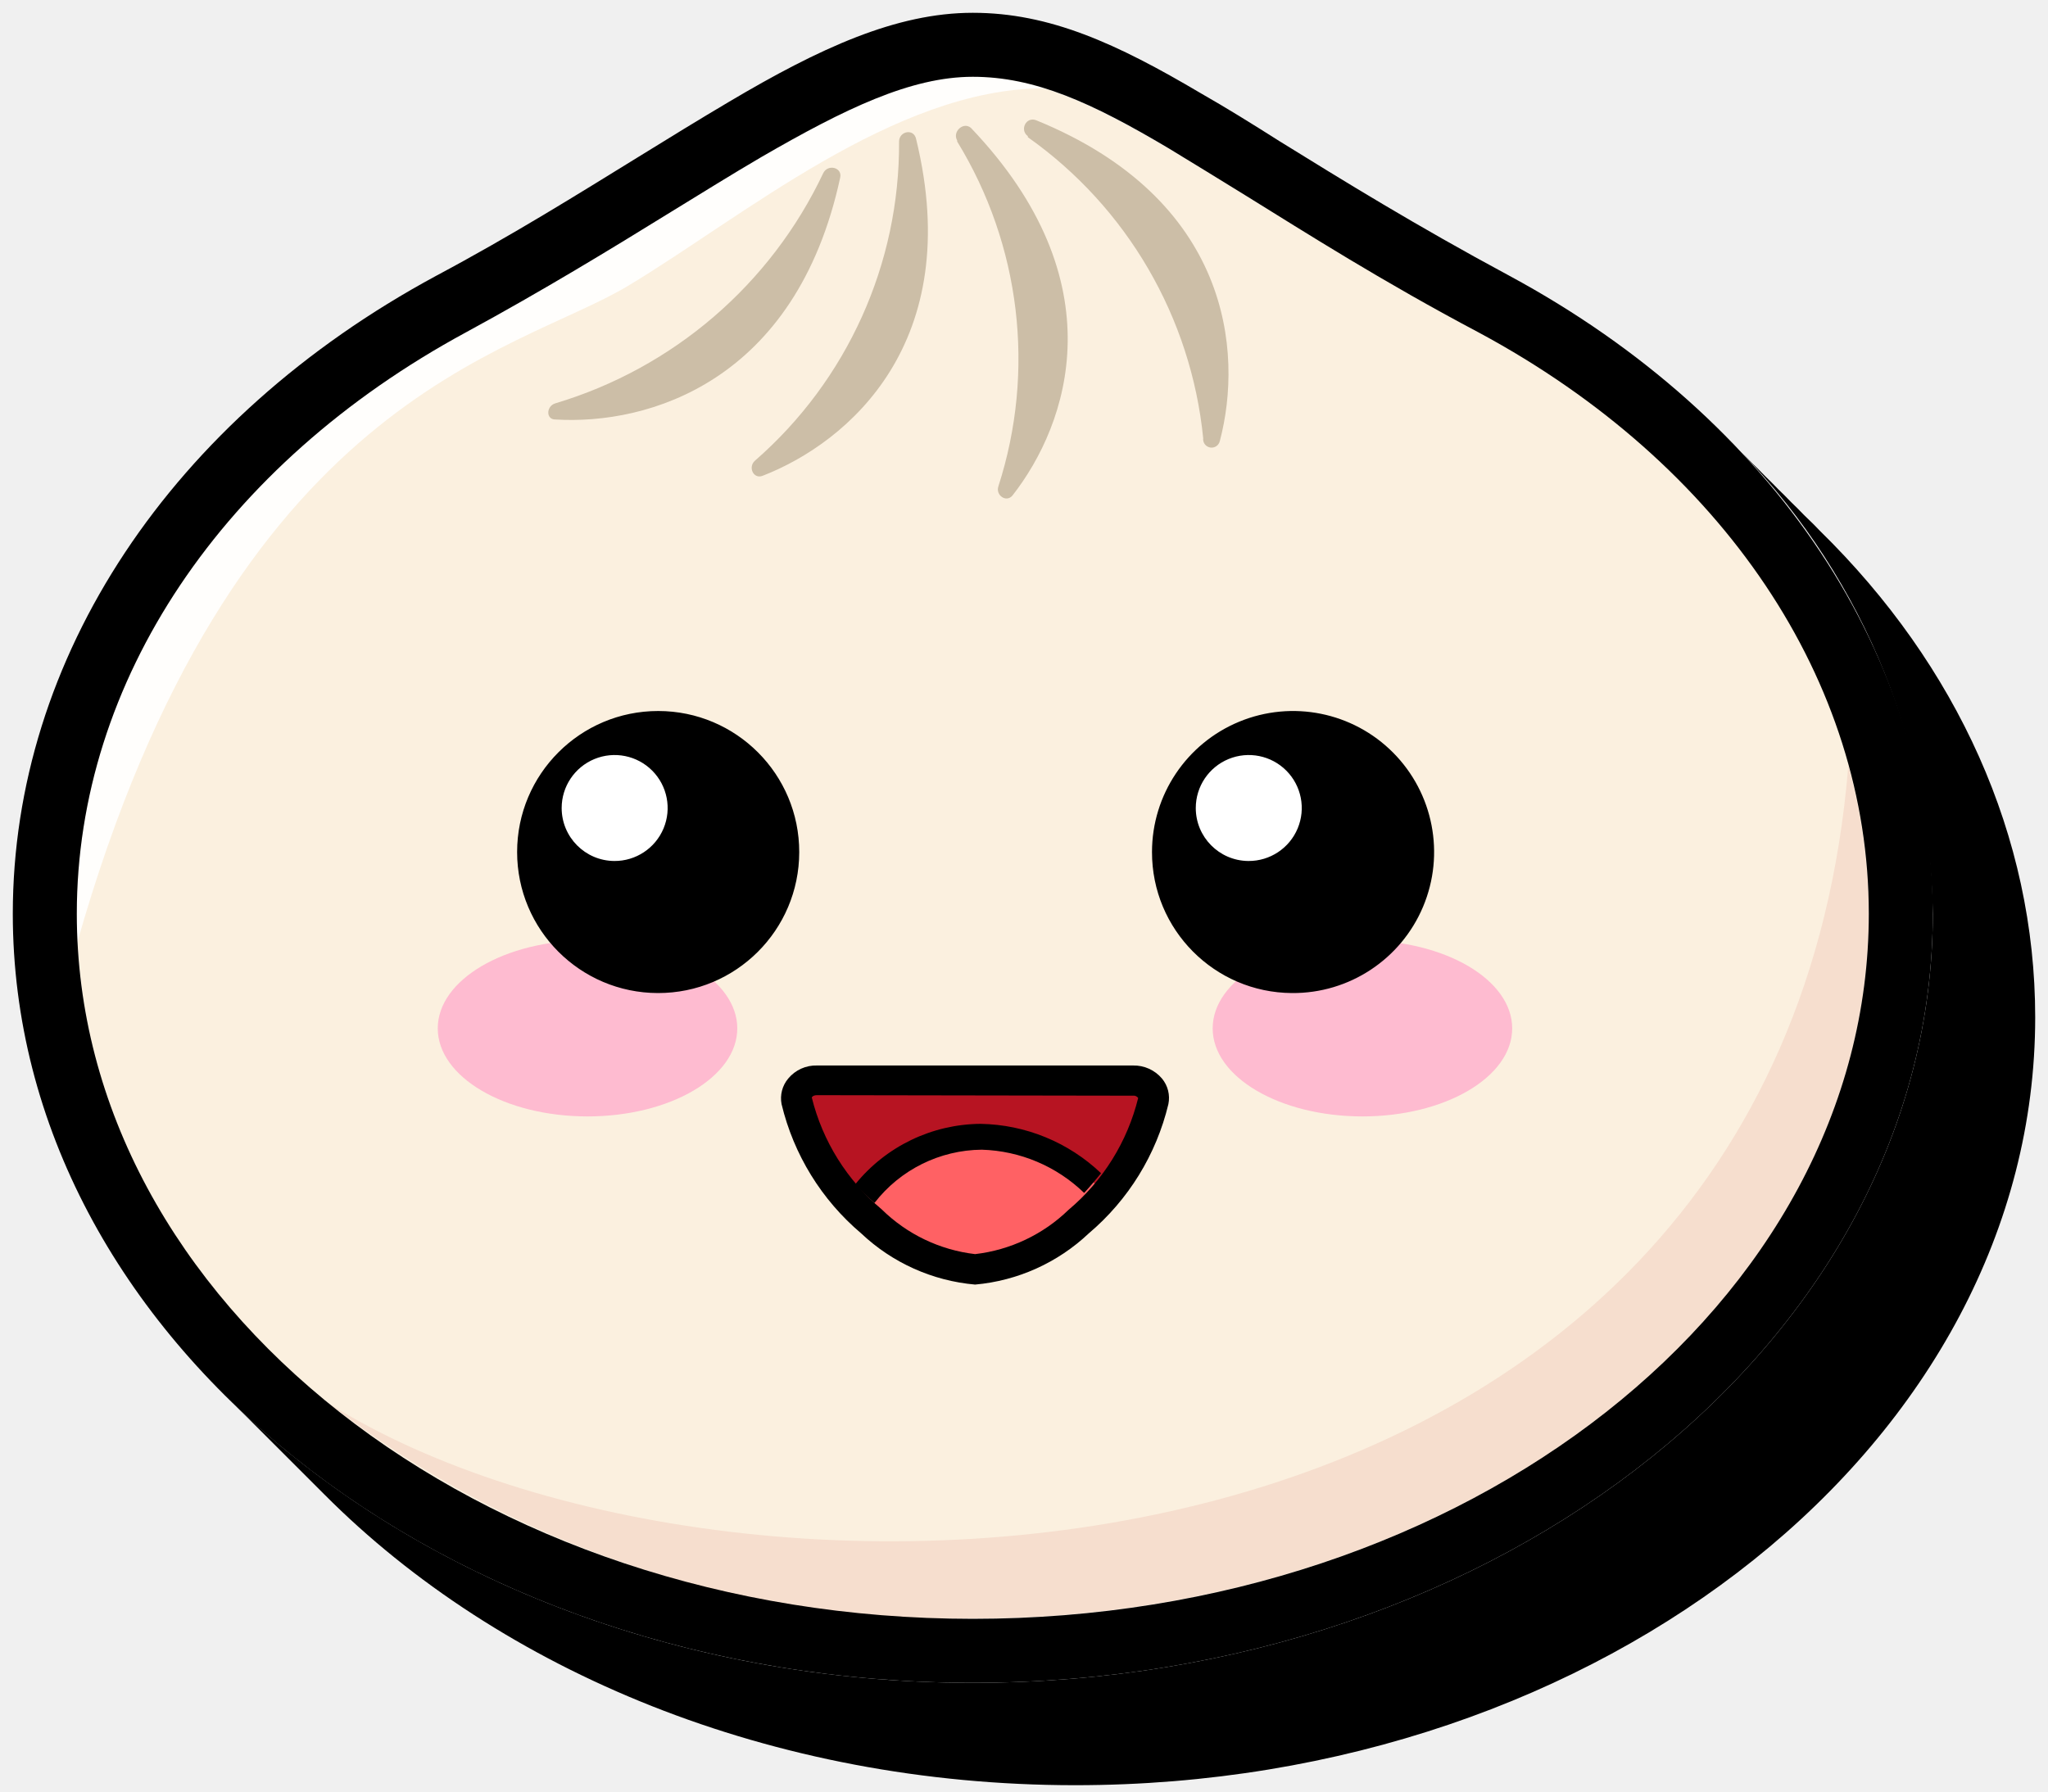
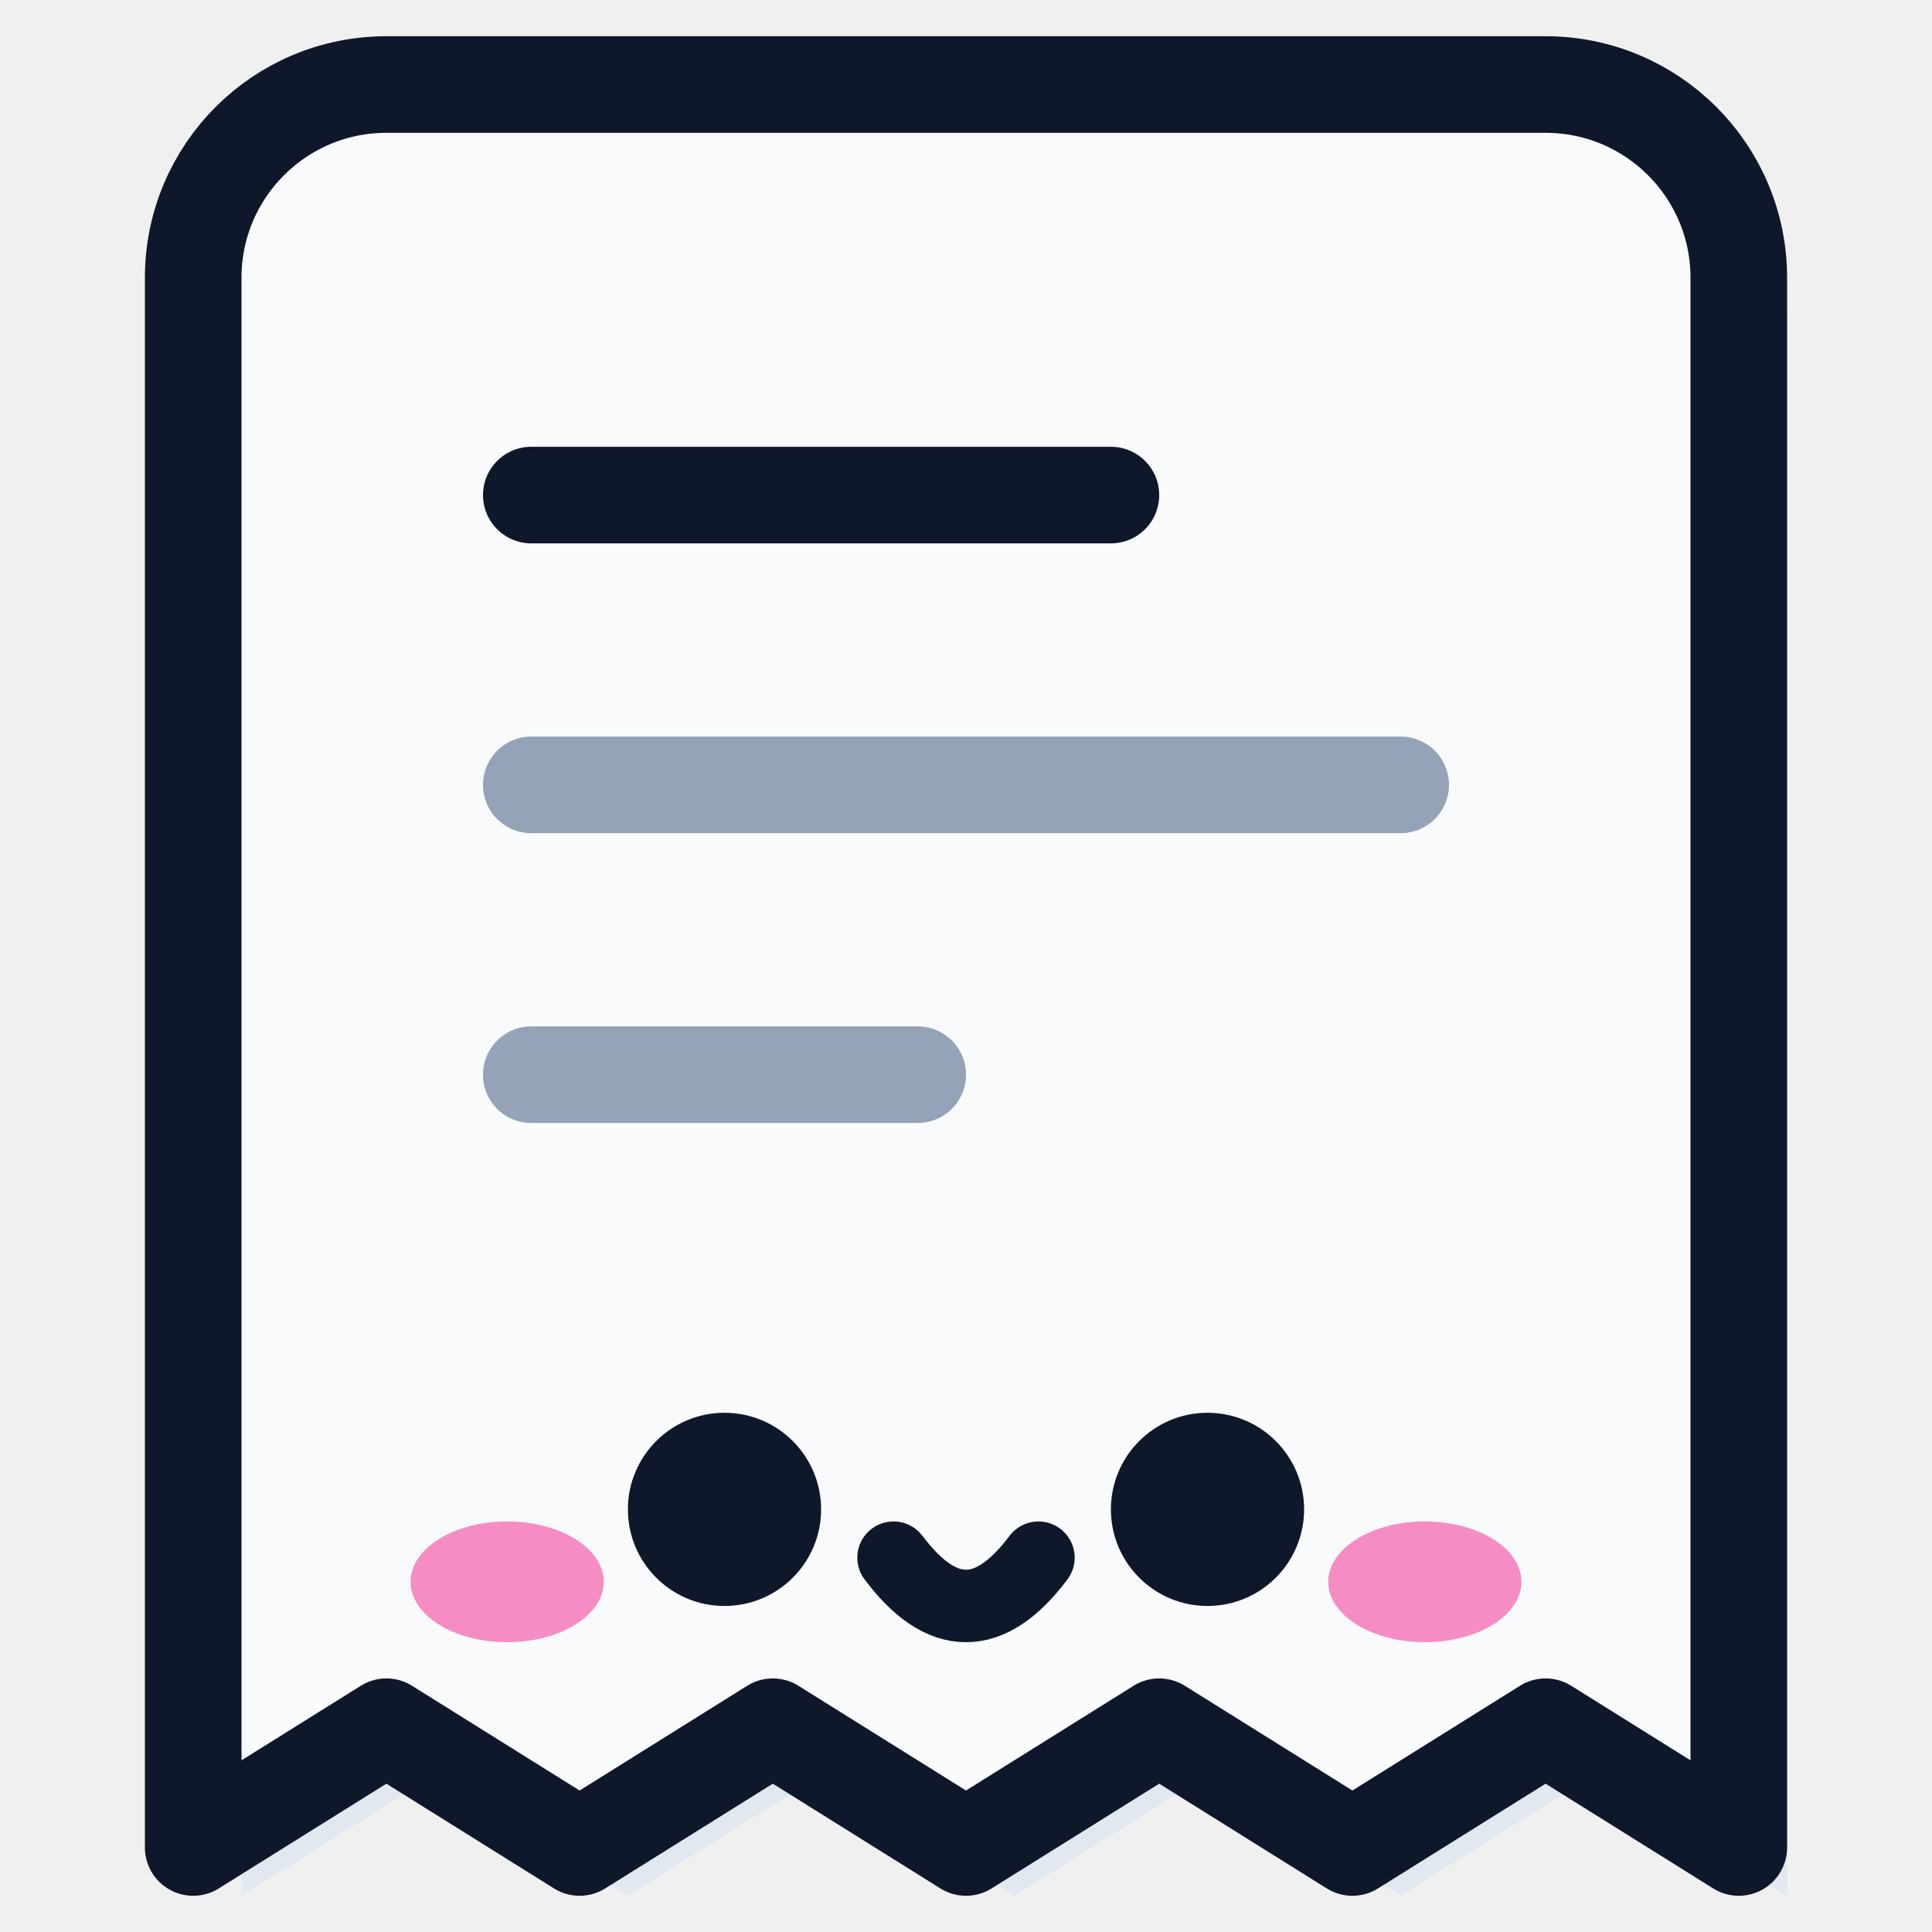
- <svg xmlns="http://www.w3.org/2000/svg" id="Bun" viewBox="0 0 80 70">
-   <path id="Shadow" d="M71.09,20.74c-.16-.17-.33-.34-.5-.5s-.33-.34-.5-.5-.33-.34-.5-.5-.33-.34-.5-.5-.33-.34-.5-.5-.33-.34-.5-.5-.33-.34-.5-.5A26.46,26.46,0,0,1,75.5,35.7c0,16.57-16.82,30.05-37.5,30.05-11.58,0-21.94-4.23-28.83-10.86l.5.5.5.5.5.5.5.5.5.5.5.5.5.5C19.55,65.3,30.14,69.75,42,69.75c20.68,0,37.5-13.48,37.5-30C79.5,32.69,76.46,26,71.09,20.74Z" />
-   <g id="Body">
-     <path id="Background" d="M73,35.7c0,15.21-15.67,27.54-35,27.54S3,50.91,3,35.7C3,26.27,9,17.94,18.22,13S33.18,3,38,3s8.94,4.13,19.78,10C67,17.94,73,26.27,73,35.7Z" style="fill:#fbf0df" />
-     <path id="Bottom_Shadow" data-name="Bottom Shadow" d="M73,35.7a21.67,21.67,0,0,0-.8-5.78c-2.73,33.3-43.35,34.9-59.32,24.94A40,40,0,0,0,38,63.24C57.3,63.24,73,50.89,73,35.7Z" style="fill:#f6dece" />
-     <path id="Light_Shine" data-name="Light Shine" d="M24.53,11.17C29,8.49,34.94,3.46,40.78,3.45A9.29,9.29,0,0,0,38,3c-2.42,0-5,1.25-8.25,3.13-1.13.66-2.3,1.39-3.54,2.15-2.33,1.44-5,3.07-8,4.7C8.69,18.13,3,26.62,3,35.7c0,.4,0,.8,0,1.19C9.06,15.48,20.07,13.85,24.53,11.17Z" style="fill:#fffefc" />
-     <path id="Top" d="M35.12,5.53A16.41,16.41,0,0,1,29.49,18c-.28.25-.06.73.3.59,3.37-1.31,7.92-5.23,6-13.14C35.71,5,35.12,5.12,35.12,5.53Zm2.27,0A16.24,16.24,0,0,1,39,19c-.12.35.31.65.55.36C41.74,16.56,43.65,11,37.93,5,37.64,4.74,37.19,5.14,37.39,5.49Zm2.76-.17A16.42,16.42,0,0,1,47,17.12a.33.33,0,0,0,.65.11c.92-3.49.4-9.44-7.17-12.53C40.08,4.54,39.82,5.08,40.15,5.32ZM21.69,15.76a16.94,16.94,0,0,0,10.47-9c.18-.36.75-.22.66.18-1.73,8-7.52,9.67-11.12,9.45C21.32,16.4,21.33,15.87,21.69,15.76Z" style="fill:#ccbea7;fill-rule:evenodd" />
-     <path id="Outline" d="M38,65.75C17.32,65.75.5,52.27.5,35.7c0-10,6.18-19.33,16.53-24.92,3-1.6,5.57-3.21,7.86-4.62,1.26-.78,2.45-1.51,3.6-2.19C32,1.89,35,.5,38,.5s5.62,1.2,8.9,3.14c1,.57,2,1.19,3.07,1.87,2.49,1.54,5.3,3.28,9,5.27C69.32,16.37,75.5,25.69,75.5,35.7,75.5,52.27,58.68,65.75,38,65.75ZM38,3c-2.42,0-5,1.25-8.25,3.13-1.13.66-2.3,1.39-3.54,2.15-2.33,1.44-5,3.07-8,4.7C8.69,18.13,3,26.62,3,35.7,3,50.89,18.7,63.25,38,63.25S73,50.89,73,35.7C73,26.62,67.31,18.13,57.78,13,54,11,51.05,9.12,48.66,7.64c-1.09-.67-2.09-1.29-3-1.84C42.63,4,40.42,3,38,3Z" />
-   </g>
-   <g id="Mouth">
-     <g id="Background-2" data-name="Background">
-       <path d="M45.05,43a8.93,8.93,0,0,1-2.92,4.71,6.81,6.81,0,0,1-4,1.88A6.84,6.84,0,0,1,34,47.71,8.93,8.93,0,0,1,31.12,43a.72.72,0,0,1,.8-.81H44.26A.72.72,0,0,1,45.05,43Z" style="fill:#b71422" />
-     </g>
-     <g id="Tongue">
-       <path id="Background-3" data-name="Background" d="M34,47.79a6.91,6.91,0,0,0,4.12,1.9,6.91,6.91,0,0,0,4.11-1.9,10.63,10.63,0,0,0,1-1.07,6.83,6.83,0,0,0-4.9-2.31,6.15,6.15,0,0,0-5,2.78C33.56,47.4,33.76,47.6,34,47.79Z" style="fill:#ff6164" />
-       <path id="Outline-2" data-name="Outline" d="M34.16,47a5.36,5.36,0,0,1,4.19-2.08,6,6,0,0,1,4,1.69c.23-.25.45-.51.66-.77a7,7,0,0,0-4.71-1.93,6.36,6.36,0,0,0-4.89,2.36A9.53,9.53,0,0,0,34.16,47Z" />
-     </g>
-     <path id="Outline-3" data-name="Outline" d="M38.09,50.19a7.42,7.42,0,0,1-4.45-2,9.52,9.52,0,0,1-3.11-5.05,1.2,1.2,0,0,1,.26-1,1.41,1.41,0,0,1,1.13-.51H44.26a1.44,1.44,0,0,1,1.13.51,1.19,1.19,0,0,1,.25,1h0a9.52,9.52,0,0,1-3.11,5.05A7.42,7.42,0,0,1,38.09,50.19Zm-6.17-7.4c-.16,0-.2.07-.21.09a8.29,8.29,0,0,0,2.73,4.37A6.23,6.23,0,0,0,38.09,49a6.28,6.28,0,0,0,3.65-1.73,8.3,8.3,0,0,0,2.72-4.37.21.21,0,0,0-.2-.09Z" />
-   </g>
-   <g id="Face">
-     <ellipse id="Right_Blush" data-name="Right Blush" cx="53.22" cy="40.18" rx="5.85" ry="3.44" style="fill:#febbd0" />
-     <ellipse id="Left_Bluch" data-name="Left Bluch" cx="22.95" cy="40.18" rx="5.85" ry="3.44" style="fill:#febbd0" />
-     <path id="Eyes" d="M25.7,38.8a5.51,5.51,0,1,0-5.5-5.51A5.51,5.51,0,0,0,25.7,38.8Zm24.77,0A5.51,5.51,0,1,0,45,33.29,5.5,5.5,0,0,0,50.47,38.8Z" style="fill-rule:evenodd" />
-     <path id="Iris" d="M24,33.64a2.07,2.07,0,1,0-2.06-2.07A2.07,2.07,0,0,0,24,33.64Zm24.77,0a2.07,2.07,0,1,0-2.06-2.07A2.07,2.07,0,0,0,48.75,33.64Z" style="fill:#fff;fill-rule:evenodd" />
-   </g>
+ <svg xmlns="http://www.w3.org/2000/svg" viewBox="44 39 160 160" fill="none">
+   <path d="M80 50 L176 50 C184.837 50 192 57.163 192 66 L192 196 L176 186 L160 196 L144 186 L128 196 L112 186 L96 196 L80 186 L64 196 L64 66 C64 57.163 71.163 50 80 50Z" fill="#E2E8F0" />
+   <path d="M76 46 L172 46 C180.837 46 188 53.163 188 62 L188 192 L172 182 L156 192 L140 182 L124 192 L108 182 L92 192 L76 182 L60 192 L60 62 C60 53.163 67.163 46 76 46Z" fill="#F8FAFC" stroke="#0F172A" stroke-width="8" stroke-linejoin="round" />
+   <line x1="88" y1="80" x2="136" y2="80" stroke="#0F172A" stroke-width="8" stroke-linecap="round" />
+   <line x1="88" y1="104" x2="160" y2="104" stroke="#94A3B8" stroke-width="8" stroke-linecap="round" />
+   <line x1="88" y1="128" x2="120" y2="128" stroke="#94A3B8" stroke-width="8" stroke-linecap="round" />
+   <circle cx="104" cy="164" r="8" fill="#0F172A" />
+   <circle cx="144" cy="164" r="8" fill="#0F172A" />
+   <ellipse cx="86" cy="170" rx="8" ry="5" fill="#F472B6" opacity="0.8" />
+   <ellipse cx="162" cy="170" rx="8" ry="5" fill="#F472B6" opacity="0.8" />
+   <path d="M118 168 Q124 176 130 168" stroke="#0F172A" stroke-width="6" stroke-linecap="round" fill="none" />
</svg>
